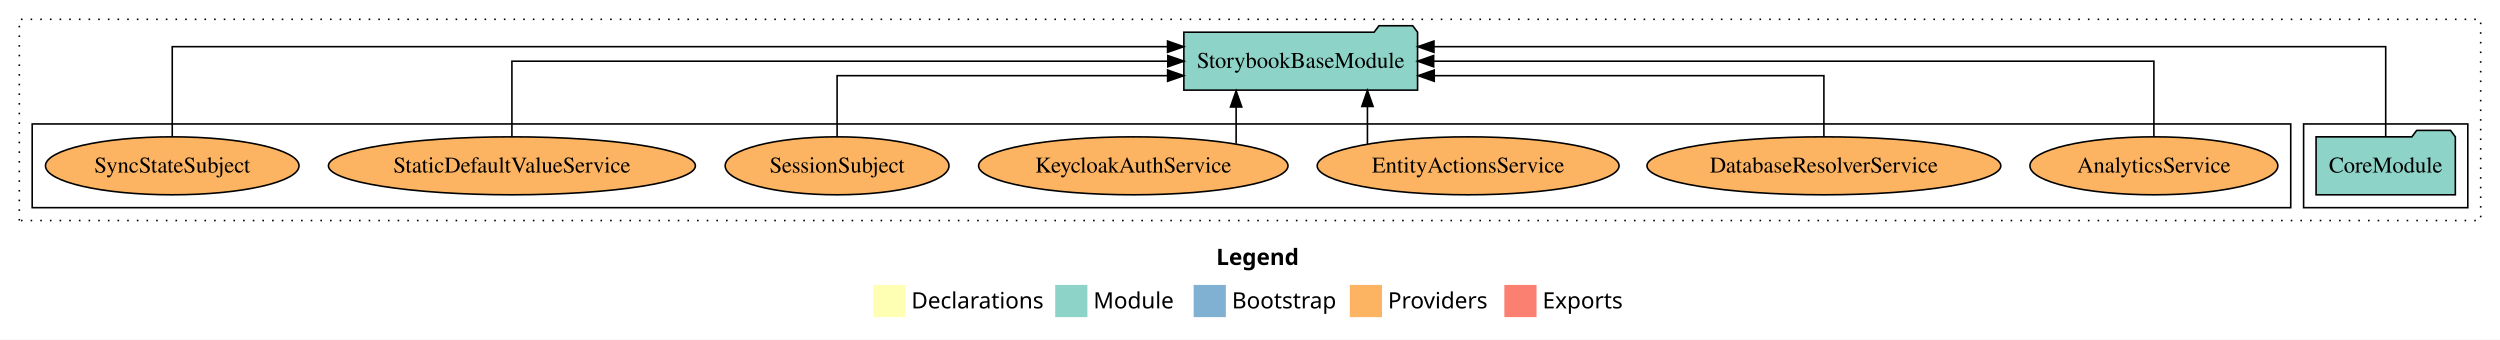
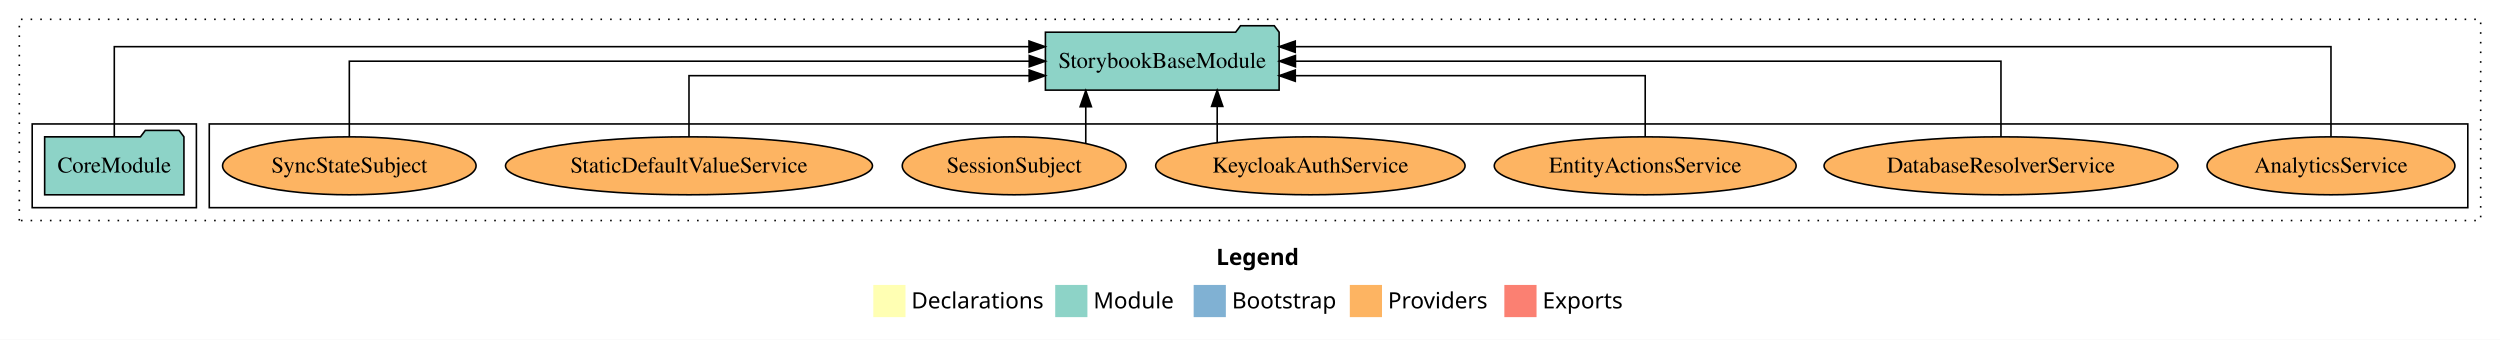
<svg xmlns="http://www.w3.org/2000/svg" width="1553pt" height="211pt" viewBox="0.00 0.00 1553.00 211.00">
  <g id="graph0" class="graph" transform="scale(1 1) rotate(0) translate(4 207)">
    <polygon fill="white" stroke="transparent" points="-4,4 -4,-207 1549,-207 1549,4 -4,4" />
    <text text-anchor="start" x="751.51" y="-42.4" font-family="Times-12" font-weight="bold" font-size="14.00">Legend</text>
    <polygon fill="#ffffb3" stroke="transparent" points="538.5,-10 538.5,-30 558.5,-30 558.5,-10 538.5,-10" />
    <text text-anchor="start" x="562.13" y="-15.4" font-family="Times-12" font-size="14.00">  Declarations</text>
    <polygon fill="#8dd3c7" stroke="transparent" points="651.5,-10 651.5,-30 671.5,-30 671.5,-10 651.5,-10" />
    <text text-anchor="start" x="675.23" y="-15.4" font-family="Times-12" font-size="14.00">  Module</text>
    <polygon fill="#80b1d3" stroke="transparent" points="737.5,-10 737.5,-30 757.5,-30 757.5,-10 737.5,-10" />
    <text text-anchor="start" x="761.28" y="-15.4" font-family="Times-12" font-size="14.00">  Bootstrap</text>
    <polygon fill="#fdb462" stroke="transparent" points="834.5,-10 834.5,-30 854.5,-30 854.5,-10 834.5,-10" />
    <text text-anchor="start" x="858.17" y="-15.4" font-family="Times-12" font-size="14.00">  Providers</text>
    <polygon fill="#fb8072" stroke="transparent" points="930.5,-10 930.5,-30 950.5,-30 950.5,-10 930.5,-10" />
    <text text-anchor="start" x="954.23" y="-15.4" font-family="Times-12" font-size="14.00">  Exports</text>
    <g id="clust1" class="cluster">
      <polygon fill="none" stroke="black" stroke-dasharray="1,5" points="8,-70 8,-195 1537,-195 1537,-70 8,-70" />
    </g>
+     <g id="clust6" class="cluster">
+       <polygon fill="none" stroke="black" points="126,-78 126,-130 1529,-130 1529,-78 126,-78" />
+     </g>
    <g id="clust3" class="cluster">
-       <polygon fill="none" stroke="black" points="1427,-78 1427,-130 1529,-130 1529,-78 1427,-78" />
-     </g>
-     <g id="clust6" class="cluster">
-       <polygon fill="none" stroke="black" points="16,-78 16,-130 1419,-130 1419,-78 16,-78" />
+       <polygon fill="none" stroke="black" points="16,-78 16,-130 118,-130 118,-78 16,-78" />
    </g>
    <g id="node1" class="node">
-       <polygon fill="#8dd3c7" stroke="black" points="1521.26,-122 1518.26,-126 1497.26,-126 1494.26,-122 1434.74,-122 1434.74,-86 1521.26,-86 1521.26,-122" />
-       <text text-anchor="middle" x="1478" y="-99.8" font-family="Times,serif" font-size="14.00">CoreModule</text>
+       <polygon fill="#8dd3c7" stroke="black" points="110.26,-122 107.26,-126 86.26,-126 83.26,-122 23.74,-122 23.74,-86 110.26,-86 110.26,-122" />
+       <text text-anchor="middle" x="67" y="-99.8" font-family="Times,serif" font-size="14.00">CoreModule</text>
    </g>
    <g id="node2" class="node">
-       <polygon fill="#8dd3c7" stroke="black" points="876.59,-187 873.59,-191 852.59,-191 849.59,-187 731.41,-187 731.41,-151 876.59,-151 876.59,-187" />
-       <text text-anchor="middle" x="804" y="-164.8" font-family="Times,serif" font-size="14.00">StorybookBaseModule</text>
+       <polygon fill="#8dd3c7" stroke="black" points="790.59,-187 787.59,-191 766.59,-191 763.59,-187 645.41,-187 645.41,-151 790.59,-151 790.59,-187" />
+       <text text-anchor="middle" x="718" y="-164.8" font-family="Times,serif" font-size="14.00">StorybookBaseModule</text>
    </g>
    <g id="edge1" class="edge">
-       <path fill="none" stroke="black" d="M1478,-122.29C1478,-144.21 1478,-178 1478,-178 1478,-178 886.77,-178 886.77,-178" />
-       <polygon fill="black" stroke="black" points="886.77,-174.5 876.77,-178 886.77,-181.5 886.77,-174.5" />
+       <path fill="none" stroke="black" d="M67,-122.29C67,-144.21 67,-178 67,-178 67,-178 635.22,-178 635.22,-178" />
+       <polygon fill="black" stroke="black" points="635.22,-181.5 645.22,-178 635.22,-174.5 635.22,-181.5" />
    </g>
    <g id="node3" class="node">
-       <ellipse fill="#fdb462" stroke="black" cx="1334" cy="-104" rx="77" ry="18" />
-       <text text-anchor="middle" x="1334" y="-99.8" font-family="Times,serif" font-size="14.00">AnalyticsService</text>
+       <ellipse fill="#fdb462" stroke="black" cx="1444" cy="-104" rx="77" ry="18" />
+       <text text-anchor="middle" x="1444" y="-99.8" font-family="Times,serif" font-size="14.00">AnalyticsService</text>
    </g>
    <g id="edge2" class="edge">
-       <path fill="none" stroke="black" d="M1334,-122.11C1334,-141.34 1334,-169 1334,-169 1334,-169 886.58,-169 886.58,-169" />
-       <polygon fill="black" stroke="black" points="886.58,-165.5 876.58,-169 886.58,-172.5 886.58,-165.5" />
+       <path fill="none" stroke="black" d="M1444,-122.29C1444,-144.21 1444,-178 1444,-178 1444,-178 800.6,-178 800.6,-178" />
+       <polygon fill="black" stroke="black" points="800.6,-174.5 790.6,-178 800.6,-181.5 800.6,-174.5" />
    </g>
    <g id="node4" class="node">
-       <ellipse fill="#fdb462" stroke="black" cx="1129" cy="-104" rx="109.91" ry="18" />
-       <text text-anchor="middle" x="1129" y="-99.8" font-family="Times,serif" font-size="14.00">DatabaseResolverService</text>
+       <ellipse fill="#fdb462" stroke="black" cx="1239" cy="-104" rx="109.91" ry="18" />
+       <text text-anchor="middle" x="1239" y="-99.8" font-family="Times,serif" font-size="14.00">DatabaseResolverService</text>
    </g>
    <g id="edge3" class="edge">
-       <path fill="none" stroke="black" d="M1129,-122.03C1129,-138.4 1129,-160 1129,-160 1129,-160 886.94,-160 886.94,-160" />
-       <polygon fill="black" stroke="black" points="886.94,-156.5 876.94,-160 886.94,-163.5 886.94,-156.5" />
+       <path fill="none" stroke="black" d="M1239,-122.11C1239,-141.34 1239,-169 1239,-169 1239,-169 800.72,-169 800.72,-169" />
+       <polygon fill="black" stroke="black" points="800.72,-165.5 790.72,-169 800.72,-172.5 800.72,-165.5" />
    </g>
    <g id="node5" class="node">
-       <ellipse fill="#fdb462" stroke="black" cx="908" cy="-104" rx="93.77" ry="18" />
-       <text text-anchor="middle" x="908" y="-99.8" font-family="Times,serif" font-size="14.00">EntityActionsService</text>
+       <ellipse fill="#fdb462" stroke="black" cx="1018" cy="-104" rx="93.77" ry="18" />
+       <text text-anchor="middle" x="1018" y="-99.8" font-family="Times,serif" font-size="14.00">EntityActionsService</text>
    </g>
    <g id="edge4" class="edge">
-       <path fill="none" stroke="black" d="M845.45,-117.47C845.45,-117.47 845.45,-140.86 845.45,-140.86" />
-       <polygon fill="black" stroke="black" points="841.96,-140.86 845.45,-150.86 848.96,-140.86 841.96,-140.86" />
+       <path fill="none" stroke="black" d="M1018,-122.03C1018,-138.4 1018,-160 1018,-160 1018,-160 800.62,-160 800.62,-160" />
+       <polygon fill="black" stroke="black" points="800.62,-156.5 790.62,-160 800.62,-163.5 800.62,-156.5" />
    </g>
    <g id="node6" class="node">
-       <ellipse fill="#fdb462" stroke="black" cx="700" cy="-104" rx="96.11" ry="18" />
-       <text text-anchor="middle" x="700" y="-99.8" font-family="Times,serif" font-size="14.00">KeycloakAuthService</text>
+       <ellipse fill="#fdb462" stroke="black" cx="810" cy="-104" rx="96.11" ry="18" />
+       <text text-anchor="middle" x="810" y="-99.8" font-family="Times,serif" font-size="14.00">KeycloakAuthService</text>
    </g>
    <g id="edge5" class="edge">
-       <path fill="none" stroke="black" d="M763.88,-117.78C763.88,-117.78 763.88,-140.55 763.88,-140.55" />
-       <polygon fill="black" stroke="black" points="760.38,-140.55 763.88,-150.55 767.38,-140.55 760.38,-140.55" />
+       <path fill="none" stroke="black" d="M752.12,-118.43C752.12,-118.43 752.12,-140.89 752.12,-140.89" />
+       <polygon fill="black" stroke="black" points="748.62,-140.89 752.12,-150.89 755.62,-140.89 748.62,-140.89" />
    </g>
    <g id="node7" class="node">
-       <ellipse fill="#fdb462" stroke="black" cx="516" cy="-104" rx="69.52" ry="18" />
-       <text text-anchor="middle" x="516" y="-99.8" font-family="Times,serif" font-size="14.00">SessionSubject</text>
+       <ellipse fill="#fdb462" stroke="black" cx="626" cy="-104" rx="69.52" ry="18" />
+       <text text-anchor="middle" x="626" y="-99.8" font-family="Times,serif" font-size="14.00">SessionSubject</text>
    </g>
    <g id="edge6" class="edge">
-       <path fill="none" stroke="black" d="M516,-122.03C516,-138.4 516,-160 516,-160 516,-160 721.33,-160 721.33,-160" />
-       <polygon fill="black" stroke="black" points="721.33,-163.5 731.33,-160 721.33,-156.5 721.33,-163.5" />
+       <path fill="none" stroke="black" d="M670.48,-118.1C670.48,-118.1 670.48,-140.72 670.48,-140.72" />
+       <polygon fill="black" stroke="black" points="666.98,-140.72 670.48,-150.72 673.98,-140.72 666.98,-140.72" />
    </g>
    <g id="node8" class="node">
-       <ellipse fill="#fdb462" stroke="black" cx="314" cy="-104" rx="113.99" ry="18" />
-       <text text-anchor="middle" x="314" y="-99.8" font-family="Times,serif" font-size="14.00">StaticDefaultValueService</text>
+       <ellipse fill="#fdb462" stroke="black" cx="424" cy="-104" rx="113.99" ry="18" />
+       <text text-anchor="middle" x="424" y="-99.8" font-family="Times,serif" font-size="14.00">StaticDefaultValueService</text>
    </g>
    <g id="edge7" class="edge">
-       <path fill="none" stroke="black" d="M314,-122.11C314,-141.34 314,-169 314,-169 314,-169 721.44,-169 721.44,-169" />
-       <polygon fill="black" stroke="black" points="721.44,-172.5 731.44,-169 721.44,-165.5 721.44,-172.5" />
+       <path fill="none" stroke="black" d="M424,-122.03C424,-138.4 424,-160 424,-160 424,-160 635.33,-160 635.33,-160" />
+       <polygon fill="black" stroke="black" points="635.33,-163.5 645.33,-160 635.33,-156.5 635.33,-163.5" />
    </g>
    <g id="node9" class="node">
-       <ellipse fill="#fdb462" stroke="black" cx="103" cy="-104" rx="78.75" ry="18" />
-       <text text-anchor="middle" x="103" y="-99.8" font-family="Times,serif" font-size="14.00">SyncStateSubject</text>
+       <ellipse fill="#fdb462" stroke="black" cx="213" cy="-104" rx="78.75" ry="18" />
+       <text text-anchor="middle" x="213" y="-99.8" font-family="Times,serif" font-size="14.00">SyncStateSubject</text>
    </g>
    <g id="edge8" class="edge">
-       <path fill="none" stroke="black" d="M103,-122.29C103,-144.21 103,-178 103,-178 103,-178 721.29,-178 721.29,-178" />
-       <polygon fill="black" stroke="black" points="721.29,-181.5 731.29,-178 721.29,-174.5 721.29,-181.5" />
+       <path fill="none" stroke="black" d="M213,-122.11C213,-141.34 213,-169 213,-169 213,-169 635.38,-169 635.38,-169" />
+       <polygon fill="black" stroke="black" points="635.38,-172.5 645.38,-169 635.38,-165.5 635.38,-172.5" />
    </g>
  </g>
</svg>
